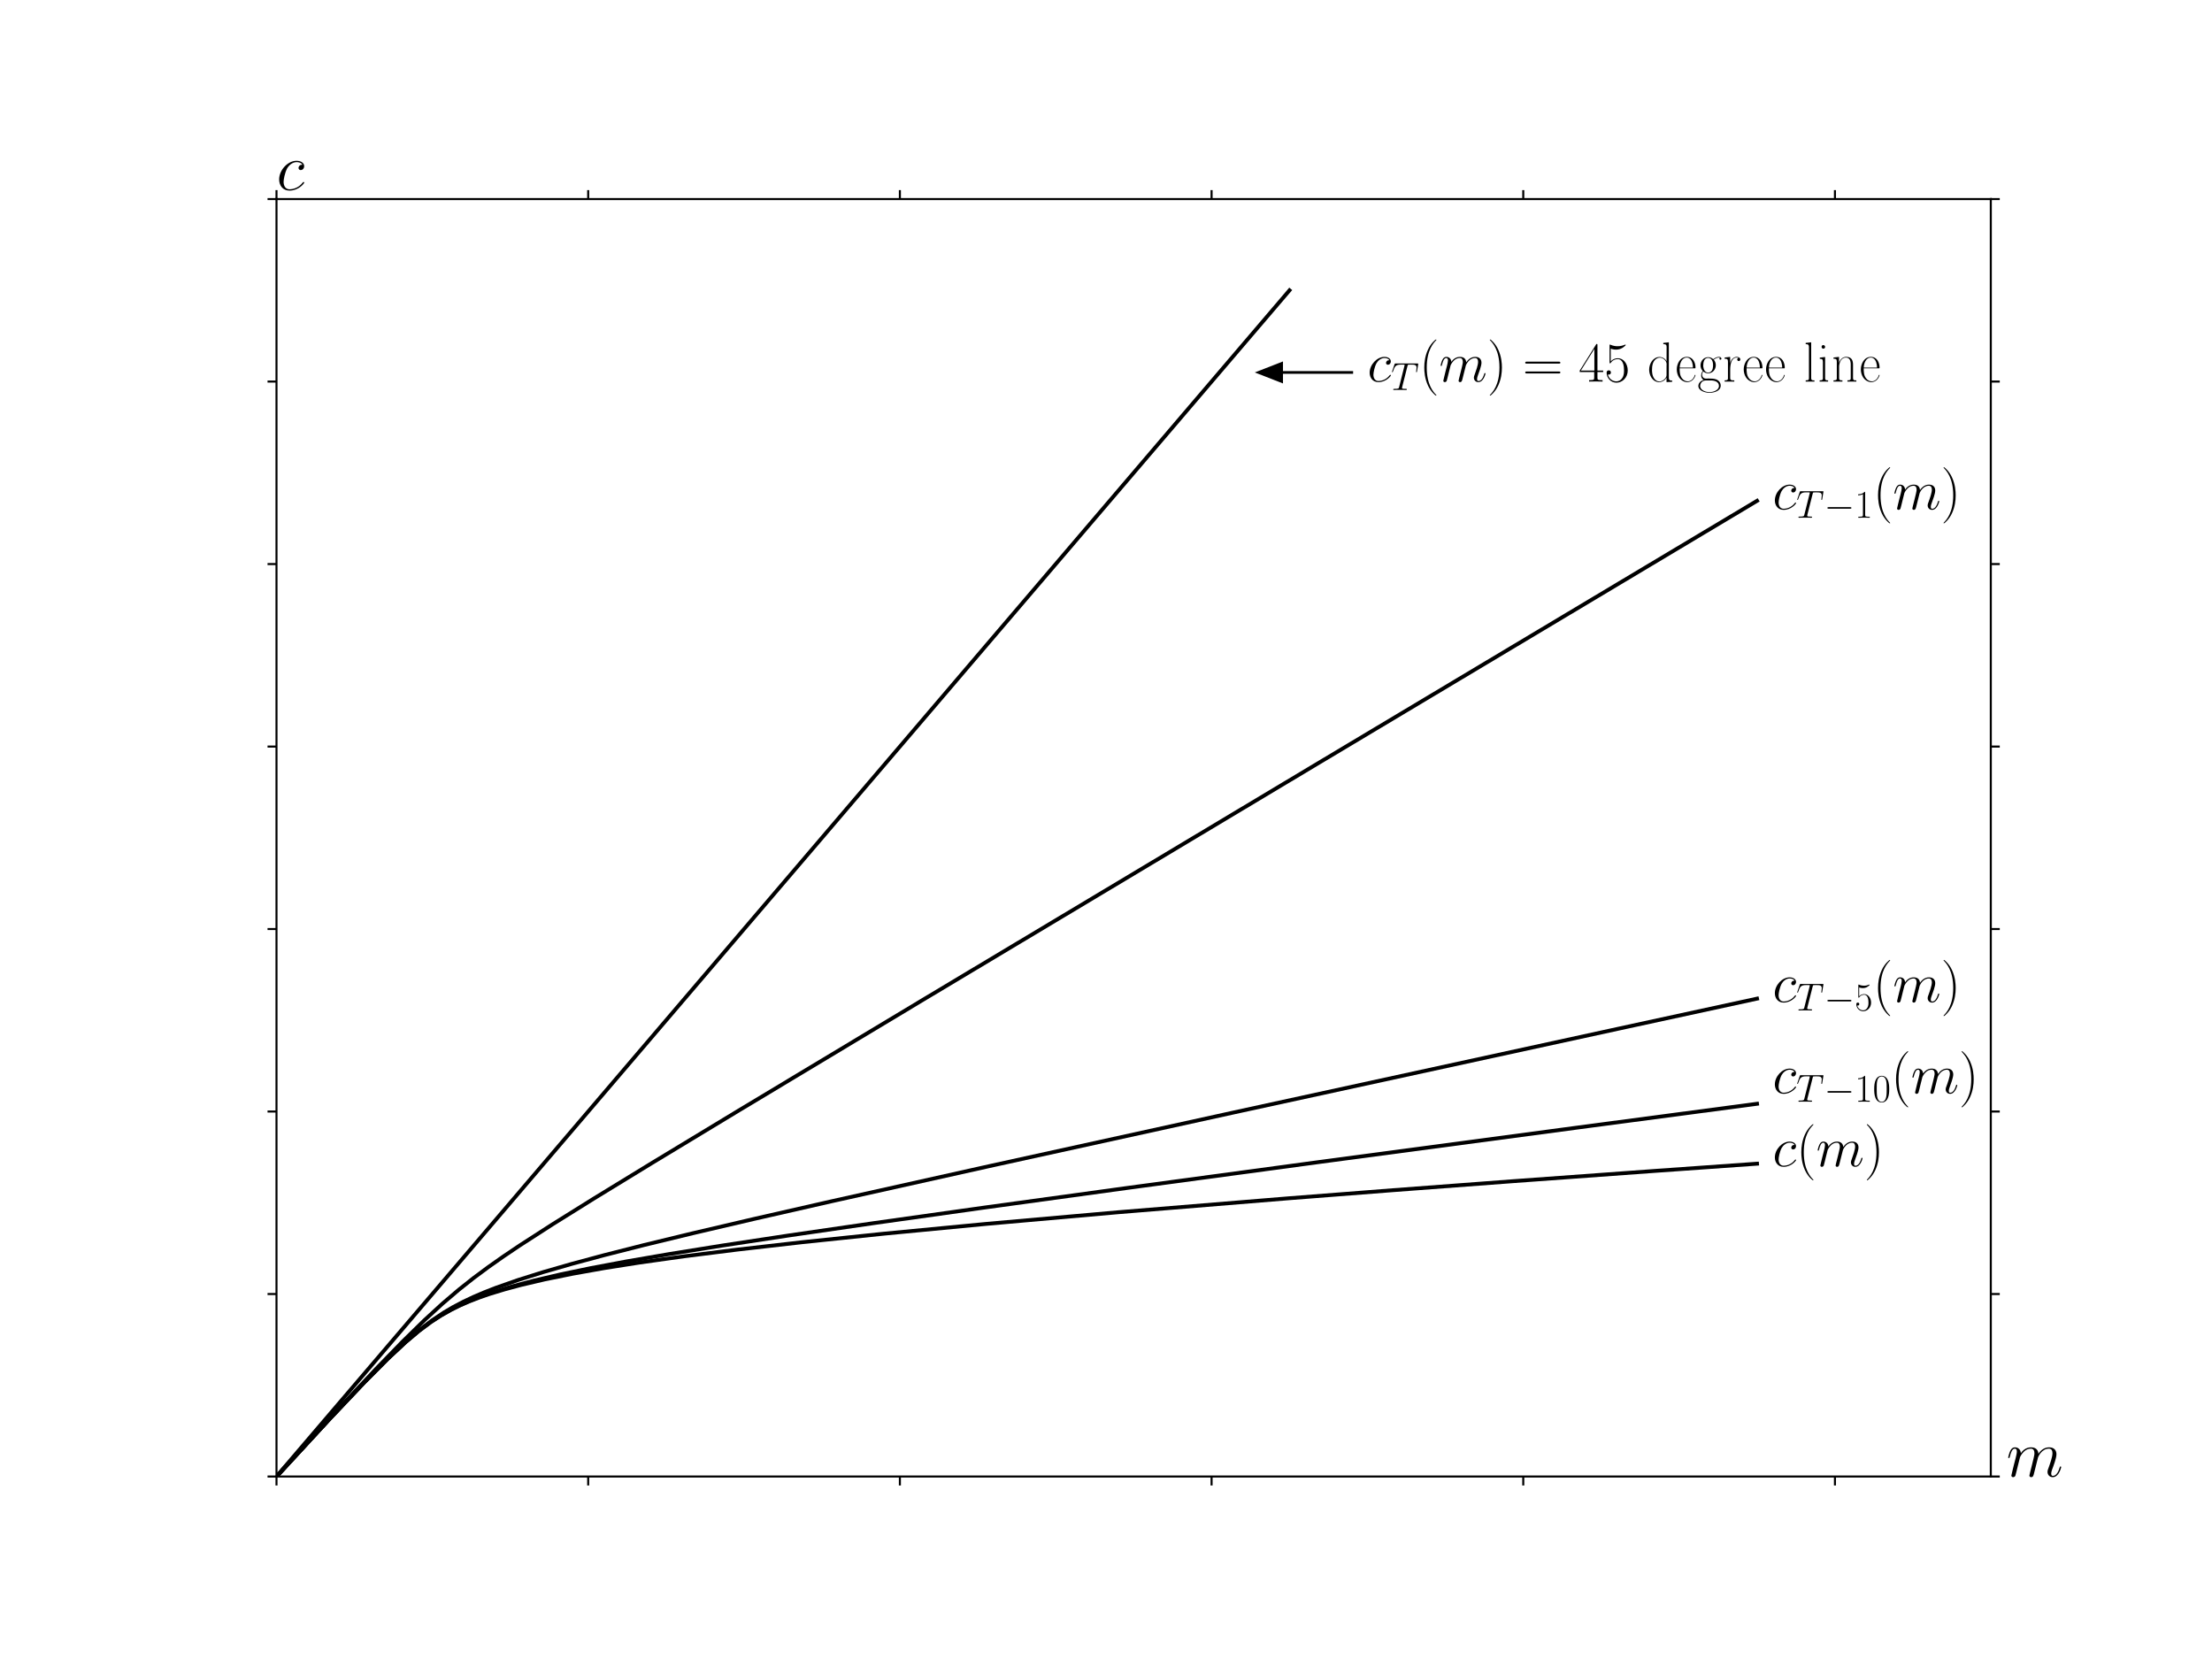
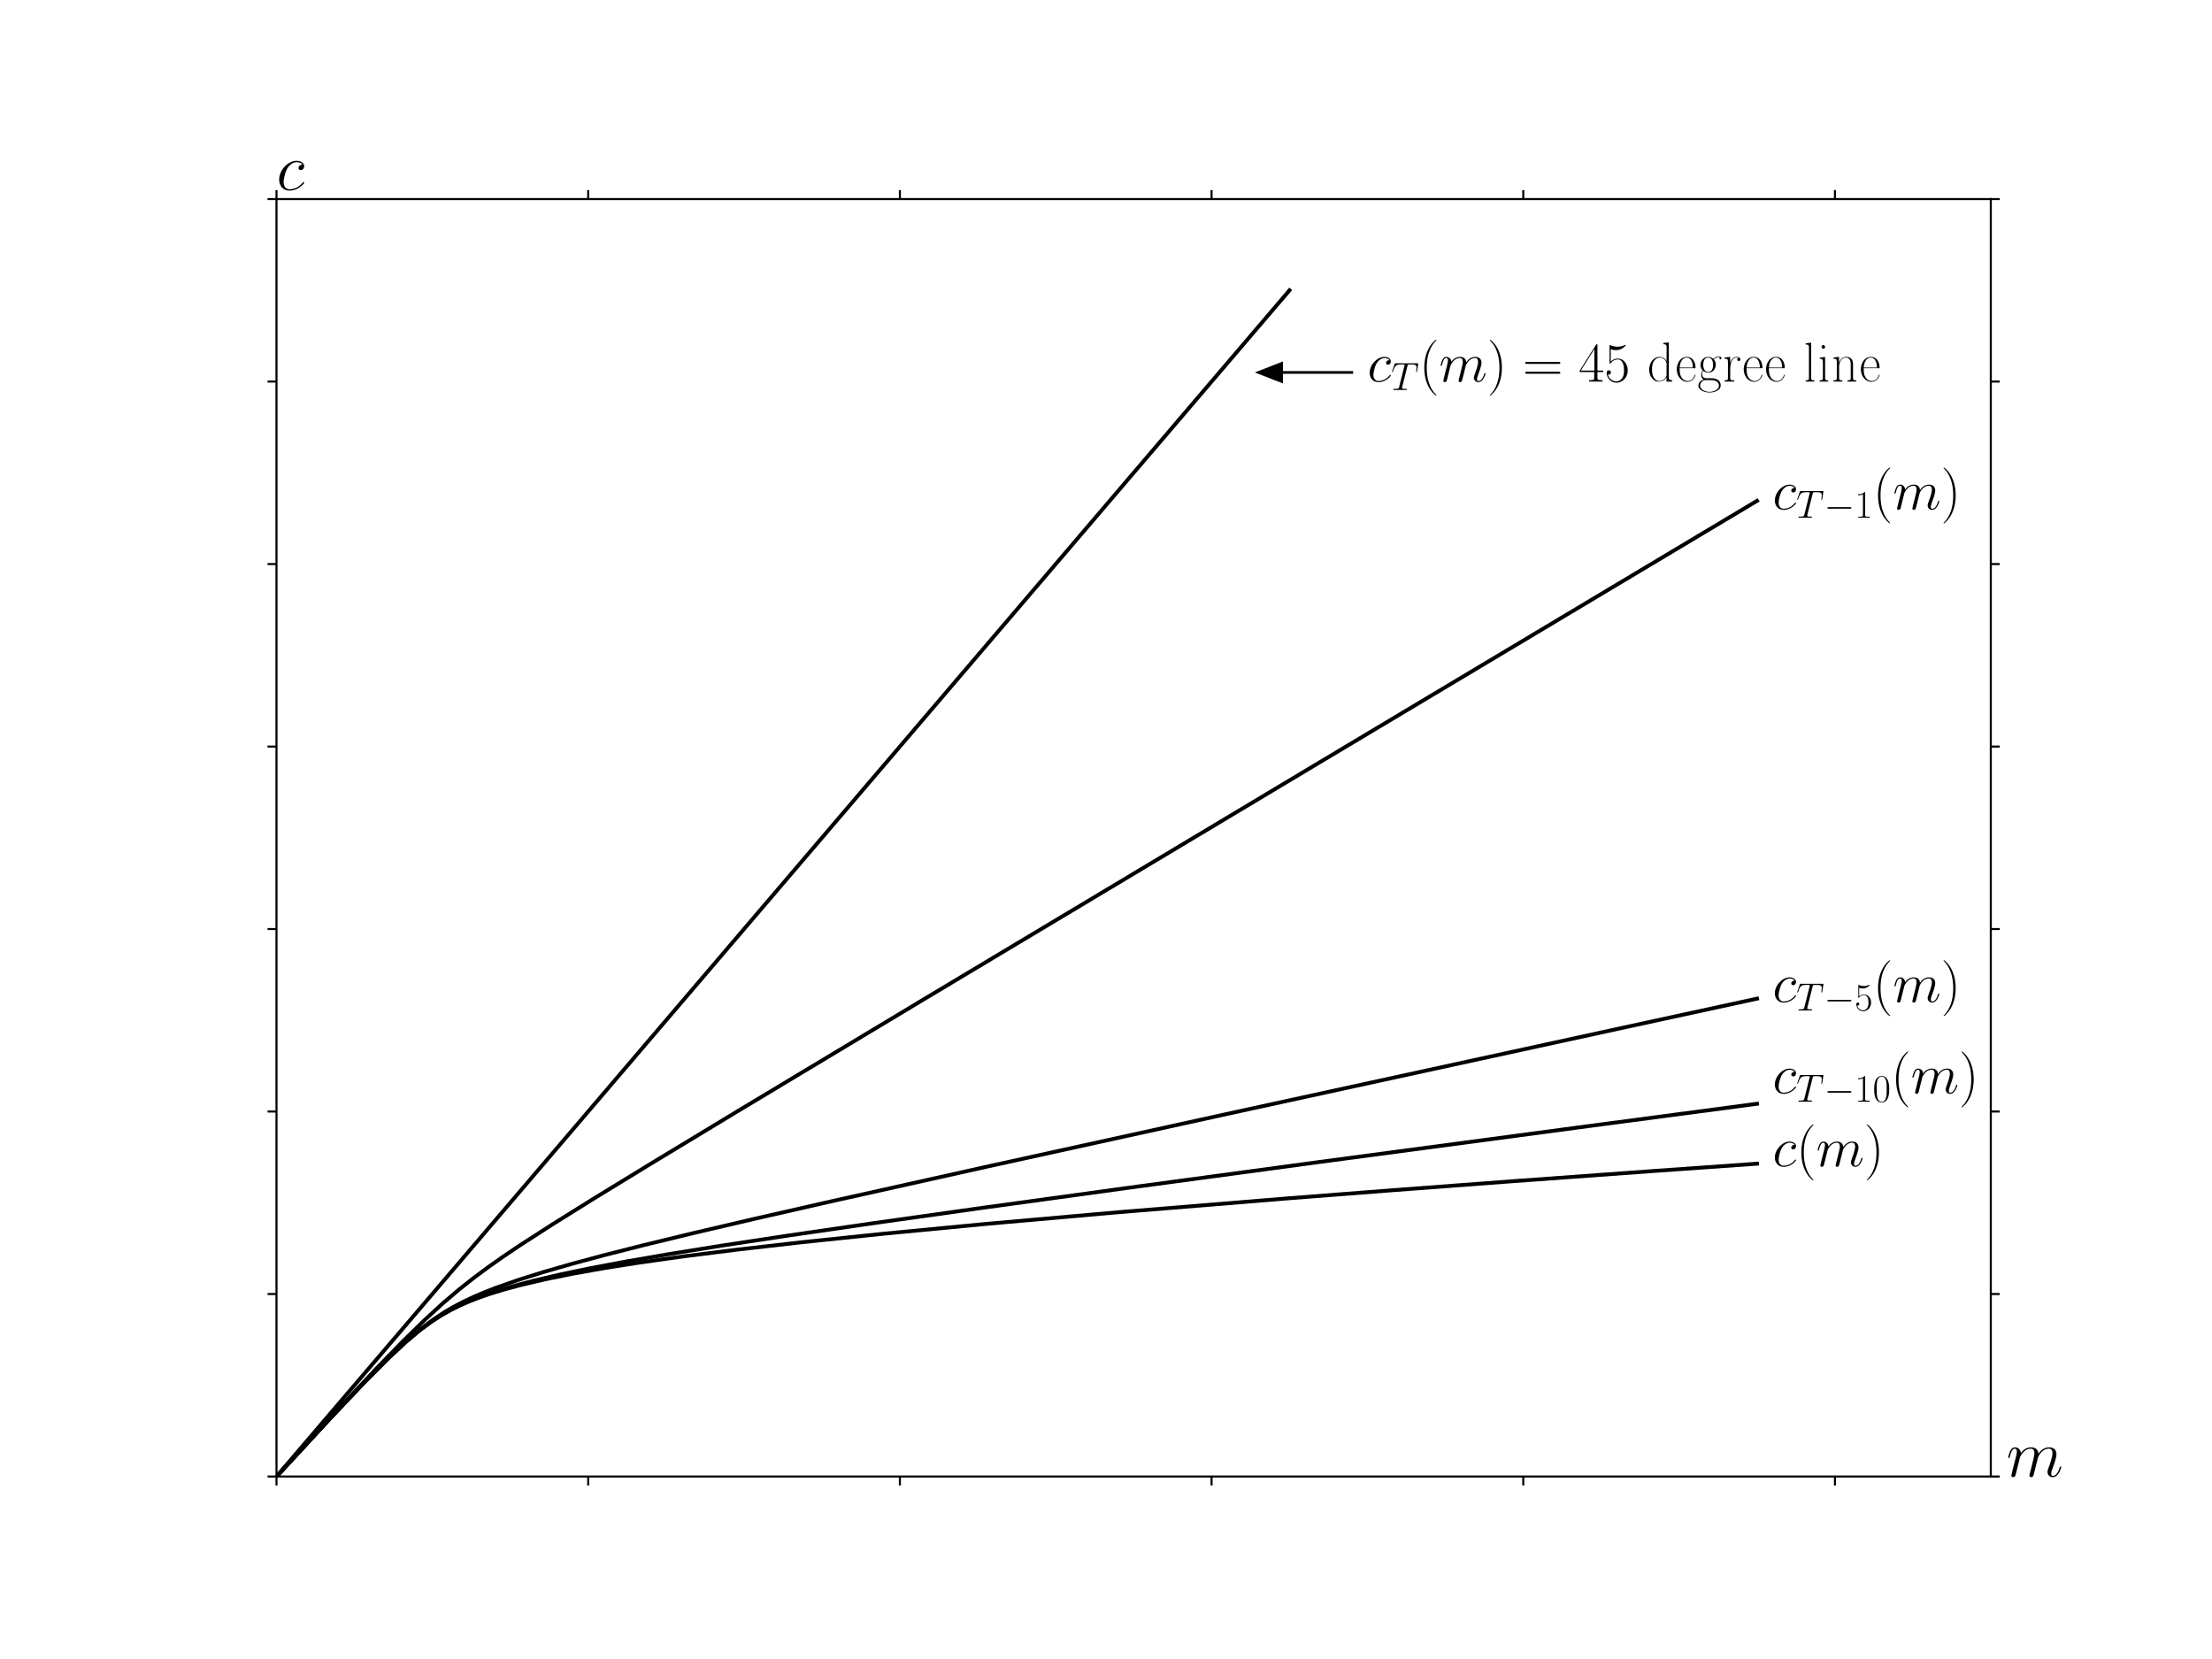
<svg xmlns="http://www.w3.org/2000/svg" xmlns:xlink="http://www.w3.org/1999/xlink" height="648pt" version="1.1" viewBox="0 0 864 648" width="864pt">
  <defs>
    <style type="text/css">*{stroke-linecap:butt;stroke-linejoin:round;}</style>
  </defs>
  <g id="figure_1">
    <g id="patch_1">
      <path d="M 0 648  L 864 648  L 864 0  L 0 0  z " style="fill:#ffffff;" />
    </g>
    <g id="axes_1">
      <g id="patch_2">
        <path d="M 108 576.72  L 777.6 576.72  L 777.6 77.76  L 108 77.76  z " style="fill:#ffffff;" />
      </g>
      <g id="patch_3">
        <path clip-path="url(#p5f83345e9a)" d="M 491.498 145.476  L 500.629 141.912  L 500.629 145.44  L 528.022 145.44  L 528.022 145.512  L 500.629 145.512  L 500.629 149.04  z " style="stroke:#000000;stroke-linejoin:miter;" />
      </g>
      <g id="matplotlib.axis_1">
        <g id="xtick_1">
          <g id="line2d_1">
            <defs>
              <path d="M 0 0  L 0 3.5  " id="m4abed1d830" style="stroke:#000000;stroke-width:0.8;" />
            </defs>
            <g>
              <use style="stroke:#000000;stroke-width:0.8;" x="108" xlink:href="#m4abed1d830" y="576.72" />
            </g>
          </g>
          <g id="line2d_2">
            <defs>
              <path d="M 0 0  L 0 -3.5  " id="mda35cc5777" style="stroke:#000000;stroke-width:0.8;" />
            </defs>
            <g>
              <use style="stroke:#000000;stroke-width:0.8;" x="108" xlink:href="#mda35cc5777" y="77.76" />
            </g>
          </g>
        </g>
        <g id="xtick_2">
          <g id="line2d_3">
            <g>
              <use style="stroke:#000000;stroke-width:0.8;" x="229.745" xlink:href="#m4abed1d830" y="576.72" />
            </g>
          </g>
          <g id="line2d_4">
            <g>
              <use style="stroke:#000000;stroke-width:0.8;" x="229.745" xlink:href="#mda35cc5777" y="77.76" />
            </g>
          </g>
        </g>
        <g id="xtick_3">
          <g id="line2d_5">
            <g>
              <use style="stroke:#000000;stroke-width:0.8;" x="351.491" xlink:href="#m4abed1d830" y="576.72" />
            </g>
          </g>
          <g id="line2d_6">
            <g>
              <use style="stroke:#000000;stroke-width:0.8;" x="351.491" xlink:href="#mda35cc5777" y="77.76" />
            </g>
          </g>
        </g>
        <g id="xtick_4">
          <g id="line2d_7">
            <g>
              <use style="stroke:#000000;stroke-width:0.8;" x="473.236" xlink:href="#m4abed1d830" y="576.72" />
            </g>
          </g>
          <g id="line2d_8">
            <g>
              <use style="stroke:#000000;stroke-width:0.8;" x="473.236" xlink:href="#mda35cc5777" y="77.76" />
            </g>
          </g>
        </g>
        <g id="xtick_5">
          <g id="line2d_9">
            <g>
              <use style="stroke:#000000;stroke-width:0.8;" x="594.982" xlink:href="#m4abed1d830" y="576.72" />
            </g>
          </g>
          <g id="line2d_10">
            <g>
              <use style="stroke:#000000;stroke-width:0.8;" x="594.982" xlink:href="#mda35cc5777" y="77.76" />
            </g>
          </g>
        </g>
        <g id="xtick_6">
          <g id="line2d_11">
            <g>
              <use style="stroke:#000000;stroke-width:0.8;" x="716.727" xlink:href="#m4abed1d830" y="576.72" />
            </g>
          </g>
          <g id="line2d_12">
            <g>
              <use style="stroke:#000000;stroke-width:0.8;" x="716.727" xlink:href="#mda35cc5777" y="77.76" />
            </g>
          </g>
        </g>
      </g>
      <g id="matplotlib.axis_2">
        <g id="ytick_1">
          <g id="line2d_13">
            <defs>
              <path d="M 0 0  L -3.5 0  " id="me91a084207" style="stroke:#000000;stroke-width:0.8;" />
            </defs>
            <g>
              <use style="stroke:#000000;stroke-width:0.8;" x="108" xlink:href="#me91a084207" y="576.72" />
            </g>
          </g>
          <g id="line2d_14">
            <defs>
              <path d="M 0 0  L 3.5 0  " id="m3e6d8e8324" style="stroke:#000000;stroke-width:0.8;" />
            </defs>
            <g>
              <use style="stroke:#000000;stroke-width:0.8;" x="777.6" xlink:href="#m3e6d8e8324" y="576.72" />
            </g>
          </g>
        </g>
        <g id="ytick_2">
          <g id="line2d_15">
            <g>
              <use style="stroke:#000000;stroke-width:0.8;" x="108" xlink:href="#me91a084207" y="505.44" />
            </g>
          </g>
          <g id="line2d_16">
            <g>
              <use style="stroke:#000000;stroke-width:0.8;" x="777.6" xlink:href="#m3e6d8e8324" y="505.44" />
            </g>
          </g>
        </g>
        <g id="ytick_3">
          <g id="line2d_17">
            <g>
              <use style="stroke:#000000;stroke-width:0.8;" x="108" xlink:href="#me91a084207" y="434.16" />
            </g>
          </g>
          <g id="line2d_18">
            <g>
              <use style="stroke:#000000;stroke-width:0.8;" x="777.6" xlink:href="#m3e6d8e8324" y="434.16" />
            </g>
          </g>
        </g>
        <g id="ytick_4">
          <g id="line2d_19">
            <g>
              <use style="stroke:#000000;stroke-width:0.8;" x="108" xlink:href="#me91a084207" y="362.88" />
            </g>
          </g>
          <g id="line2d_20">
            <g>
              <use style="stroke:#000000;stroke-width:0.8;" x="777.6" xlink:href="#m3e6d8e8324" y="362.88" />
            </g>
          </g>
        </g>
        <g id="ytick_5">
          <g id="line2d_21">
            <g>
              <use style="stroke:#000000;stroke-width:0.8;" x="108" xlink:href="#me91a084207" y="291.6" />
            </g>
          </g>
          <g id="line2d_22">
            <g>
              <use style="stroke:#000000;stroke-width:0.8;" x="777.6" xlink:href="#m3e6d8e8324" y="291.6" />
            </g>
          </g>
        </g>
        <g id="ytick_6">
          <g id="line2d_23">
            <g>
              <use style="stroke:#000000;stroke-width:0.8;" x="108" xlink:href="#me91a084207" y="220.32" />
            </g>
          </g>
          <g id="line2d_24">
            <g>
              <use style="stroke:#000000;stroke-width:0.8;" x="777.6" xlink:href="#m3e6d8e8324" y="220.32" />
            </g>
          </g>
        </g>
        <g id="ytick_7">
          <g id="line2d_25">
            <g>
              <use style="stroke:#000000;stroke-width:0.8;" x="108" xlink:href="#me91a084207" y="149.04" />
            </g>
          </g>
          <g id="line2d_26">
            <g>
              <use style="stroke:#000000;stroke-width:0.8;" x="777.6" xlink:href="#m3e6d8e8324" y="149.04" />
            </g>
          </g>
        </g>
        <g id="ytick_8">
          <g id="line2d_27">
            <g>
              <use style="stroke:#000000;stroke-width:0.8;" x="108" xlink:href="#me91a084207" y="77.76" />
            </g>
          </g>
          <g id="line2d_28">
            <g>
              <use style="stroke:#000000;stroke-width:0.8;" x="777.6" xlink:href="#m3e6d8e8324" y="77.76" />
            </g>
          </g>
        </g>
      </g>
      <g id="line2d_29">
        <path clip-path="url(#p5f83345e9a)" d="M 108 576.72  L 128.839 554.13  L 142.153 540.077  L 151.415 530.765  L 158.362 524.292  L 163.571 519.9  L 168.202 516.456  L 172.255 513.828  L 176.307 511.552  L 179.78 509.848  L 183.253 508.338  L 187.305 506.771  L 191.357 505.373  L 197.146 503.617  L 203.514 501.901  L 212.775 499.732  L 223.774 497.499  L 235.93 495.334  L 249.823 493.145  L 267.189 490.71  L 288.029 488.087  L 313.499 485.181  L 345.337 481.865  L 385.279 478.043  L 436.798 473.492  L 503.368 468.044  L 543.889 464.9  L 590.777 461.384  L 646.349 457.356  L 686.291 454.534  L 686.291 454.534  " style="fill:none;stroke:#000000;stroke-linecap:square;stroke-width:1.5;" />
      </g>
      <g id="line2d_30">
        <path clip-path="url(#p5f83345e9a)" d="M 108 576.72  L 132.313 550.225  L 146.784 534.792  L 157.204 524.059  L 165.887 515.561  L 172.833 509.19  L 179.201 503.763  L 184.99 499.177  L 190.778 494.88  L 196.567 490.807  L 202.935 486.516  L 215.67 478.308  L 231.878 468.196  L 254.454 454.387  L 288.607 433.725  L 360.966 390.244  L 513.209 299.099  L 686.291 195.626  L 686.291 195.626  " style="fill:none;stroke:#000000;stroke-linecap:square;stroke-width:1.5;" />
      </g>
      <g id="line2d_31">
        <path clip-path="url(#p5f83345e9a)" d="M 108 576.72  L 128.839 554.127  L 142.732 539.467  L 151.415 530.712  L 158.362 524.176  L 164.15 519.241  L 168.781 515.725  L 173.412 512.645  L 176.886 510.597  L 180.938 508.465  L 184.99 506.555  L 189.042 504.823  L 193.673 503.009  L 202.356 499.965  L 212.197 496.873  L 223.195 493.704  L 235.93 490.28  L 251.56 486.313  L 270.662 481.687  L 294.396 476.14  L 324.497 469.283  L 386.436 455.48  L 481.95 434.512  L 631.877 401.87  L 686.291 390.062  L 686.291 390.062  " style="fill:none;stroke:#000000;stroke-linecap:square;stroke-width:1.5;" />
      </g>
      <g id="line2d_32">
        <path clip-path="url(#p5f83345e9a)" d="M 108 576.72  L 128.839 554.13  L 142.153 540.075  L 151.415 530.757  L 158.362 524.274  L 163.571 519.868  L 168.202 516.404  L 172.255 513.754  L 176.307 511.451  L 179.78 509.718  L 183.832 507.932  L 187.884 506.349  L 191.936 504.927  L 200.04 502.448  L 208.723 500.156  L 219.143 497.736  L 230.72 495.333  L 244.613 492.722  L 261.4 489.83  L 282.24 486.488  L 308.289 482.54  L 341.285 477.748  L 384.121 471.723  L 440.271 464.009  L 514.945 453.924  L 615.669 440.488  L 686.291 431.132  L 686.291 431.132  " style="fill:none;stroke:#000000;stroke-linecap:square;stroke-width:1.5;" />
      </g>
      <g id="line2d_33">
        <path clip-path="url(#p5f83345e9a)" d="M 108 576.72  L 503.673 113.4  L 503.673 113.4  " style="fill:none;stroke:#000000;stroke-linecap:square;stroke-width:1.5;" />
      </g>
      <g id="patch_4">
        <path d="M 108 576.72  L 108 77.76  " style="fill:none;stroke:#000000;stroke-linecap:square;stroke-linejoin:miter;stroke-width:0.8;" />
      </g>
      <g id="patch_5">
        <path d="M 777.6 576.72  L 777.6 77.76  " style="fill:none;stroke:#000000;stroke-linecap:square;stroke-linejoin:miter;stroke-width:0.8;" />
      </g>
      <g id="patch_6">
        <path d="M 108 576.72  L 777.6 576.72  " style="fill:none;stroke:#000000;stroke-linecap:square;stroke-linejoin:miter;stroke-width:0.8;" />
      </g>
      <g id="patch_7">
        <path d="M 108 77.76  L 777.6 77.76  " style="fill:none;stroke:#000000;stroke-linecap:square;stroke-linejoin:miter;stroke-width:0.8;" />
      </g>
      <g id="text_1">
        <g transform="translate(534.1091 149.04)scale(0.22 -0.22)">
          <defs>
-             <path d="M 2502 2432  C 2381 2432 2323 2432 2234 2355  C 2195 2323 2125 2227 2125 2124  C 2125 1996 2221 1919 2342 1919  C 2496 1919 2669 2047 2669 2303  C 2669 2591 2374 2816 1933 2816  C 1094 2816 256 1932 256 1011  C 256 446 602 -64 1254 -64  C 2125 -64 2675 622 2675 706  C 2675 745 2637 777 2611 777  C 2592 777 2586 771 2528 712  C 2118 161 1510 64 1267 64  C 826 64 685 453 685 777  C 685 1004 794 1634 1024 2073  C 1190 2374 1536 2687 1939 2687  C 2022 2687 2374 2676 2502 2432  z " id="CMMI12-63" transform="scale(0.015625)" />
-             <path d="M 2669 3886  C 2707 4038 2720 4096 2816 4121  C 2867 4134 3078 4134 3213 4134  C 3853 4134 4154 4109 4154 3612  C 4154 3516 4128 3274 4090 3038  L 4083 2962  C 4083 2937 4109 2898 4147 2898  C 4211 2898 4211 2930 4230 3032  L 4416 4159  C 4429 4217 4429 4230 4429 4249  C 4429 4319 4390 4319 4262 4319  L 762 4319  C 614 4319 608 4313 570 4198  L 179 3051  C 173 3038 154 2968 154 2962  C 154 2930 179 2898 218 2898  C 269 2898 282 2924 307 3007  C 576 3777 710 4134 1562 4134  L 1990 4134  C 2144 4134 2208 4134 2208 4064  C 2208 4045 2208 4032 2176 3917  L 1318 497  C 1254 249 1242 185 563 185  C 403 185 358 185 358 64  C 358 0 429 0 461 0  C 621 0 787 12 947 12  L 1946 12  C 2106 12 2278 0 2438 0  C 2509 0 2573 0 2573 121  C 2573 185 2528 185 2362 185  C 1786 185 1786 242 1786 338  C 1786 344 1786 389 1811 491  L 2669 3886  z " id="CMMI12-54" transform="scale(0.015625)" />
-             <path d="M 1958 -1562  C 1958 -1556 1958 -1543 1939 -1524  C 1645 -1223 858 -403 858 1596  C 858 3595 1632 4408 1946 4729  C 1946 4735 1958 4748 1958 4767  C 1958 4787 1939 4800 1914 4800  C 1843 4800 1299 4325 986 3620  C 666 2909 576 2218 576 1603  C 576 1141 621 360 1005 -467  C 1312 -1133 1837 -1600 1914 -1600  C 1946 -1600 1958 -1588 1958 -1562  z " id="CMR17-28" transform="scale(0.015625)" />
-             <path d="M 1318 1870  C 1331 1909 1491 2228 1728 2432  C 1894 2585 2112 2687 2362 2687  C 2618 2687 2707 2496 2707 2241  C 2707 2202 2707 2075 2630 1775  L 2470 1117  C 2419 925 2298 453 2285 383  C 2259 287 2221 121 2221 95  C 2221 6 2291 -64 2387 -64  C 2579 -64 2611 83 2669 313  L 3053 1838  C 3066 1890 3398 2687 4102 2687  C 4358 2687 4448 2496 4448 2241  C 4448 1883 4198 1187 4058 804  C 4000 651 3968 568 3968 453  C 3968 166 4166 -64 4474 -64  C 5069 -64 5293 874 5293 913  C 5293 945 5267 970 5229 970  C 5171 970 5165 951 5133 842  C 4986 332 4749 64 4493 64  C 4429 64 4326 70 4326 274  C 4326 440 4403 645 4429 715  C 4544 1021 4832 1775 4832 2145  C 4832 2528 4608 2816 4122 2816  C 3693 2816 3347 2573 3091 2196  C 3072 2541 2861 2816 2381 2816  C 1811 2816 1510 2413 1395 2253  C 1376 2617 1114 2816 832 2816  C 646 2816 499 2726 378 2483  C 262 2253 173 1864 173 1838  C 173 1813 198 1781 243 1781  C 294 1781 301 1787 339 1934  C 435 2311 557 2687 813 2687  C 960 2687 1011 2585 1011 2394  C 1011 2253 947 2004 902 1807  L 723 1117  C 698 996 627 708 595 593  C 550 427 480 127 480 95  C 480 6 550 -64 646 -64  C 723 -64 813 -26 864 70  C 877 102 934 325 966 453  L 1107 1028  L 1318 1870  z " id="CMMI12-6d" transform="scale(0.015625)" />
-             <path d="M 1683 1596  C 1683 2057 1638 2839 1254 3665  C 947 4332 422 4800 346 4800  C 326 4800 301 4793 301 4761  C 301 4748 307 4742 314 4729  C 621 4408 1402 3595 1402 1603  C 1402 -396 627 -1210 314 -1530  C 307 -1543 301 -1549 301 -1562  C 301 -1594 326 -1600 346 -1600  C 416 -1600 960 -1127 1274 -422  C 1594 289 1683 981 1683 1596  z " id="CMR17-29" transform="scale(0.015625)" />
-             <path d="M 4115 2048  C 4211 2048 4307 2048 4307 2156  C 4307 2272 4198 2272 4090 2272  L 512 2272  C 403 2272 294 2272 294 2156  C 294 2048 390 2048 486 2048  L 4115 2048  z M 4090 927  C 4198 927 4307 927 4307 1043  C 4307 1152 4211 1152 4115 1152  L 486 1152  C 390 1152 294 1152 294 1043  C 294 927 403 927 512 927  L 4090 927  z " id="CMR17-3d" transform="scale(0.015625)" />
-             <path d="M 2150 4147  C 2150 4281 2144 4288 2029 4288  L 128 1254  L 128 1088  L 1779 1088  L 1779 460  C 1779 230 1766 166 1318 166  L 1197 166  L 1197 0  C 1402 12 1747 12 1965 12  C 2182 12 2528 12 2733 0  L 2733 166  L 2611 166  C 2163 166 2150 230 2150 460  L 2150 1088  L 2803 1088  L 2803 1254  L 2150 1254  L 2150 4147  z M 1798 3723  L 1798 1254  L 256 1254  L 1798 3723  z " id="CMR17-34" transform="scale(0.015625)" />
-             <path d="M 730 3750  C 794 3724 1056 3641 1325 3641  C 1920 3641 2246 3961 2432 4140  C 2432 4191 2432 4224 2394 4224  C 2387 4224 2374 4224 2323 4198  C 2099 4102 1837 4032 1517 4032  C 1325 4032 1037 4055 723 4191  C 653 4224 640 4224 634 4224  C 602 4224 595 4217 595 4090  L 595 2231  C 595 2113 595 2080 659 2080  C 691 2080 704 2093 736 2139  C 941 2435 1222 2560 1542 2560  C 1766 2560 2246 2415 2246 1293  C 2246 1087 2246 716 2054 422  C 1894 159 1645 25 1370 25  C 947 25 518 319 403 812  C 429 806 480 793 506 793  C 589 793 749 838 749 1036  C 749 1209 627 1280 506 1280  C 358 1280 262 1190 262 1011  C 262 454 704 -128 1382 -128  C 2042 -128 2669 441 2669 1267  C 2669 2054 2170 2662 1549 2662  C 1222 2662 947 2540 730 2304  L 730 3750  z " id="CMR17-35" transform="scale(0.015625)" />
-             <path d="M 1882 4408  L 1882 4265  L 1952 4265  C 2150 4265 2259 4207 2259 3960  L 2253 2305  C 2131 2603 1766 2805 1459 2805  C 710 2805 269 2039 269 1357  C 269 714 653 -19 1338 -64  L 1395 -64  C 1741 -64 2118 150 2246 468  L 2253 -64  L 2893 -26  L 2893 117  L 2816 117  C 2605 117 2515 195 2515 422  L 2515 4480  L 1882 4408  z M 595 1214  L 595 1312  C 595 1760 659 2292 1056 2577  C 1190 2675 1344 2727 1498 2727  C 1862 2727 2259 2376 2259 2000  C 2259 1928 2253 1850 2253 1779  L 2253 734  C 2253 383 1811 13 1440 13  C 947 13 678 520 621 948  C 608 1039 608 1123 595 1214  z " id="SFRM3583-64" transform="scale(0.015625)" />
-             <path d="M 563 1515  L 2246 1515  C 2259 1515 2285 1508 2310 1508  C 2355 1508 2374 1534 2374 1573  C 2374 2149 2099 2816 1382 2816  C 614 2816 237 2019 237 1385  C 237 751 589 33 1350 -64  C 1376 -58 1402 -64 1427 -64  C 1869 -64 2208 245 2355 665  C 2362 685 2368 710 2368 730  C 2368 749 2362 768 2336 768  C 2272 768 2266 665 2246 607  C 2118 297 1843 26 1485 26  C 1216 26 960 181 813 400  C 576 723 563 1137 563 1517  L 563 1515  z M 570 1595  C 582 2099 832 2738 1370 2738  C 1818 2738 2010 2260 2061 1886  C 2067 1789 2067 1692 2080 1595  L 570 1595  z " id="SFRM3583-65" transform="scale(0.015625)" />
-             <path d="M 659 1211  L 659 1205  C 531 1077 474 867 474 689  C 474 460 570 313 749 172  C 448 121 154 -172 154 -497  C 154 -1038 896 -1280 1421 -1280  C 1933 -1280 2701 -1089 2701 -459  C 2701 -108 2464 160 2138 262  C 1907 339 1658 345 1414 345  L 1222 345  C 1165 345 1107 339 1050 339  C 742 339 582 530 582 791  C 582 905 646 1135 710 1135  L 717 1135  C 755 1135 870 1039 947 1007  C 1050 963 1158 944 1274 944  C 1805 944 2144 1402 2144 1867  C 2144 2077 2067 2332 1914 2484  L 1914 2491  C 2086 2625 2266 2739 2490 2739  C 2534 2739 2579 2733 2624 2720  C 2586 2695 2554 2656 2554 2605  C 2554 2542 2611 2497 2669 2497  C 2746 2497 2784 2548 2784 2605  C 2784 2758 2630 2816 2502 2816  C 2291 2816 2086 2726 1920 2593  C 1907 2580 1882 2561 1862 2561  C 1824 2561 1696 2669 1613 2714  C 1504 2758 1389 2784 1274 2784  C 742 2784 397 2319 397 1861  C 397 1644 480 1357 659 1211  z M 358 -548  L 358 -497  C 358 -261 506 -25 717 70  C 826 121 941 128 1062 128  L 1594 128  C 1958 128 2502 0 2502 -497  C 2502 -994 1850 -1204 1434 -1204  C 1005 -1204 422 -1007 358 -548  z M 710 1733  L 710 1816  C 710 2166 787 2701 1267 2701  C 1683 2701 1830 2281 1830 1886  C 1830 1612 1805 1256 1523 1096  C 1446 1049 1357 1024 1274 1024  C 896 1024 749 1392 710 1735  L 710 1733  z " id="SFRM3583-67" transform="scale(0.015625)" />
-             <path d="M 288 2744  L 288 2602  L 352 2602  C 557 2602 666 2557 666 2273  L 666 360  C 666 153 512 140 288 140  L 288 0  L 1389 0  L 1389 140  L 1261 140  C 1075 140 922 160 922 405  L 922 1349  C 922 1898 1037 2738 1658 2738  C 1728 2738 1798 2719 1862 2693  C 1786 2660 1722 2609 1722 2518  C 1722 2428 1792 2337 1901 2337  C 1997 2337 2074 2421 2074 2518  C 2074 2732 1837 2816 1664 2816  C 1274 2816 979 2434 922 2079  L 915 2816  L 288 2744  z " id="SFRM3583-72" transform="scale(0.015625)" />
-             <path d="M 307 4408  L 307 4266  L 384 4266  C 608 4266 678 4163 678 3950  L 678 373  C 678 179 595 140 307 140  L 307 0  L 1306 0  L 1306 140  L 1203 140  C 1062 140 934 160 934 366  L 934 4480  L 307 4408  z " id="SFRM3583-6c" transform="scale(0.015625)" />
-             <path d="M 326 2732  L 326 2590  L 358 2590  C 563 2590 678 2558 678 2250  L 678 359  C 678 153 531 140 307 140  L 307 0  L 1274 0  L 1274 140  L 1190 140  C 1056 140 934 153 934 372  L 934 2803  L 326 2732  z M 698 4160  C 595 4160 531 4044 531 3960  C 531 3864 608 3748 730 3748  C 858 3748 934 3857 934 3954  C 934 4044 858 4160 736 4160  C 723 4166 710 4160 698 4160  z " id="SFRM3583-69" transform="scale(0.015625)" />
-             <path d="M 301 2744  L 301 2602  L 365 2602  C 570 2602 678 2557 678 2273  L 678 360  C 678 153 525 140 301 140  L 301 0  L 1318 0  L 1318 140  L 1229 140  C 1082 140 941 160 941 360  L 941 1775  C 979 2215 1203 2738 1709 2738  C 2112 2738 2266 2415 2266 1950  L 2266 360  C 2266 153 2112 140 1888 140  L 1888 0  L 2906 0  L 2906 140  L 2803 140  C 2656 140 2528 160 2528 386  L 2528 1885  C 2528 2299 2451 2816 1760 2816  C 1414 2816 1178 2628 1024 2350  C 986 2279 947 2202 934 2124  L 928 2816  L 301 2744  z " id="SFRM3583-6e" transform="scale(0.015625)" />
+             <path d="M 2502 2431  C 2381 2431 2323 2431 2234 2355  C 2195 2323 2125 2227 2125 2125  C 2125 1997 2221 1920 2342 1920  C 2496 1920 2669 2044 2669 2292  C 2669 2588 2374 2816 1933 2816  C 1094 2816 256 1903 256 996  C 256 441 602 -64 1254 -64  C 2125 -64 2675 622 2675 706  C 2675 744 2637 776 2611 776  C 2592 776 2586 770 2528 713  C 2118 162 1510 64 1267 64  C 826 64 685 446 685 764  C 685 988 794 1605 1024 2039  C 1190 2338 1536 2682 1939 2682  C 2022 2682 2374 2682 2502 2431  z " id="CMMI12-63" transform="scale(0.015625)" />
+             <path d="M 2669 3910  C 2707 4064 2720 4121 2816 4147  C 2867 4160 3078 4160 3213 4160  C 3853 4160 4154 4134 4154 3634  C 4154 3537 4128 3295 4090 3057  L 4083 2980  C 4083 2954 4109 2916 4147 2916  C 4211 2916 4211 2948 4230 3050  L 4416 4184  C 4429 4243 4429 4256 4429 4275  C 4429 4345 4390 4345 4262 4345  L 762 4345  C 614 4345 608 4339 570 4224  L 179 3070  C 173 3056 154 2986 154 2980  C 154 2948 179 2916 218 2916  C 269 2916 282 2941 307 3024  C 576 3801 710 4160 1562 4160  L 1990 4160  C 2144 4160 2208 4160 2208 4089  C 2208 4069 2208 4057 2176 3941  L 1318 499  C 1254 249 1242 185 563 185  C 403 185 358 185 358 64  C 358 0 429 0 461 0  C 621 0 787 0 947 0  L 1946 0  C 2106 0 2278 0 2438 0  C 2509 0 2573 0 2573 121  C 2573 185 2528 185 2362 185  C 1786 185 1786 243 1786 339  C 1786 346 1786 391 1811 494  L 2669 3910  z " id="CMMI12-54" transform="scale(0.015625)" />
+             <path d="M 1958 -1561  C 1958 -1555 1958 -1542 1939 -1523  C 1645 -1224 858 -407 858 1581  C 858 3569 1632 4379 1946 4697  C 1946 4704 1958 4717 1958 4736  C 1958 4755 1939 4768 1914 4768  C 1843 4768 1299 4296 986 3594  C 666 2887 576 2199 576 1588  C 576 1128 621 351 1005 -471  C 1312 -1135 1837 -1600 1914 -1600  C 1946 -1600 1958 -1587 1958 -1561  z " id="CMR17-28" transform="scale(0.015625)" />
+             <path d="M 1318 1871  C 1331 1910 1491 2229 1728 2433  C 1894 2586 2112 2689 2362 2689  C 2618 2689 2707 2497 2707 2242  C 2707 2203 2707 2076 2630 1775  L 2470 1118  C 2419 926 2298 453 2285 383  C 2259 287 2221 121 2221 96  C 2221 6 2291 -64 2387 -64  C 2579 -64 2611 83 2669 313  L 3053 1839  C 3066 1890 3398 2689 4102 2689  C 4358 2689 4448 2497 4448 2242  C 4448 1884 4198 1188 4058 805  C 4000 651 3968 568 3968 453  C 3968 166 4166 -64 4474 -64  C 5069 -64 5293 875 5293 913  C 5293 945 5267 971 5229 971  C 5171 971 5165 952 5133 843  C 4986 332 4749 64 4493 64  C 4429 64 4326 64 4326 269  C 4326 436 4403 640 4429 710  C 4544 1018 4832 1773 4832 2145  C 4832 2528 4608 2816 4122 2816  C 3693 2816 3347 2574 3091 2197  C 3072 2542 2861 2816 2381 2816  C 1811 2816 1510 2415 1395 2255  C 1376 2618 1114 2816 832 2816  C 646 2816 499 2727 378 2484  C 262 2254 173 1865 173 1839  C 173 1814 198 1782 243 1782  C 294 1782 301 1788 339 1935  C 435 2312 557 2689 813 2689  C 960 2689 1011 2586 1011 2395  C 1011 2254 947 2005 902 1807  L 723 1118  C 698 996 627 709 595 594  C 550 428 480 128 480 96  C 480 6 550 -64 646 -64  C 723 -64 813 -26 864 70  C 877 102 934 326 966 453  L 1107 1028  L 1318 1871  z " id="CMMI12-6d" transform="scale(0.015625)" />
+             <path d="M 1683 1581  C 1683 2040 1638 2817 1254 3639  C 947 4303 422 4768 346 4768  C 326 4768 301 4761 301 4729  C 301 4717 307 4710 314 4697  C 621 4378 1402 3568 1402 1584  C 1402 -407 627 -1217 314 -1537  C 307 -1549 301 -1556 301 -1568  C 301 -1600 326 -1600 346 -1600  C 416 -1600 960 -1128 1274 -426  C 1594 281 1683 969 1683 1581  z " id="CMR17-29" transform="scale(0.015625)" />
+             <path d="M 4115 2017  C 4211 2017 4307 2017 4307 2125  C 4307 2240 4198 2240 4090 2240  L 512 2240  C 403 2240 294 2240 294 2125  C 294 2017 390 2017 486 2017  L 4115 2017  z M 4090 896  C 4198 896 4307 896 4307 1011  C 4307 1119 4211 1119 4115 1119  L 486 1119  C 390 1119 294 1119 294 1011  C 294 896 403 896 512 896  L 4090 896  z " id="CMR17-3d" transform="scale(0.015625)" />
+             <path d="M 2150 4122  C 2150 4256 2144 4256 2029 4256  L 128 1254  L 128 1088  L 1779 1088  L 1779 457  C 1779 224 1766 160 1318 160  L 1197 160  L 1197 0  C 1402 0 1747 0 1965 0  C 2182 0 2528 0 2733 0  L 2733 160  L 2611 160  C 2163 160 2150 224 2150 457  L 2150 1088  L 2803 1088  L 2803 1254  L 2150 1254  L 2150 4122  z M 1798 3703  L 1798 1254  L 256 1254  L 1798 3703  z " id="CMR17-34" transform="scale(0.015625)" />
+             <path d="M 730 3692  C 794 3666 1056 3584 1325 3584  C 1920 3584 2246 3911 2432 4100  C 2432 4157 2432 4192 2394 4192  C 2387 4192 2374 4192 2323 4163  C 2099 4058 1837 3973 1517 3973  C 1325 3973 1037 3999 723 4139  C 653 4171 640 4171 634 4171  C 602 4171 595 4164 595 4037  L 595 2203  C 595 2089 595 2057 659 2057  C 691 2057 704 2070 736 2114  C 941 2401 1222 2522 1542 2522  C 1766 2522 2246 2382 2246 1289  C 2246 1085 2246 715 2054 421  C 1894 159 1645 25 1370 25  C 947 25 518 320 403 814  C 429 807 480 795 506 795  C 589 795 749 840 749 1038  C 749 1210 627 1280 506 1280  C 358 1280 262 1190 262 1011  C 262 454 704 -128 1382 -128  C 2042 -128 2669 440 2669 1264  C 2669 2030 2170 2624 1549 2624  C 1222 2624 947 2503 730 2274  L 730 3692  z " id="CMR17-35" transform="scale(0.015625)" />
+             <path d="M 1882 4397  L 1882 4256  L 1952 4256  C 2150 4256 2259 4198 2259 3955  L 2253 2323  C 2131 2617 1766 2816 1459 2816  C 710 2816 269 2052 269 1373  C 269 731 653 0 1338 0  L 1395 0  C 1741 0 2118 204 2246 507  L 2253 0  L 2893 0  L 2893 160  L 2816 160  C 2605 160 2515 237 2515 461  L 2515 4467  L 1882 4397  z M 595 1245  L 595 1341  C 595 1783 659 2310 1056 2593  C 1190 2689 1344 2740 1498 2740  C 1862 2740 2259 2393 2259 2021  C 2259 1951 2253 1874 2253 1804  L 2253 770  C 2253 424 1811 58 1440 58  C 947 58 678 558 621 981  C 608 1072 608 1155 595 1245  z " id="SFRM3583-64" transform="scale(0.015625)" />
+             <path d="M 563 1524  L 2246 1524  C 2259 1524 2285 1517 2310 1517  C 2355 1517 2374 1543 2374 1581  C 2374 2154 2099 2816 1382 2816  C 614 2816 237 2031 237 1405  C 237 778 589 70 1350 -26  C 1376 -26 1402 -32 1427 -32  C 1869 -32 2208 273 2355 686  C 2362 705 2368 730 2368 749  C 2368 768 2362 787 2336 787  C 2272 787 2266 686 2246 628  C 2118 324 1843 57 1485 57  C 1216 57 960 210 813 425  C 576 742 563 1149 563 1524  z M 570 1600  C 582 2103 832 2740 1370 2740  C 1818 2740 2010 2264 2061 1890  C 2067 1793 2067 1697 2080 1600  L 570 1600  z " id="SFRM3583-65" transform="scale(0.015625)" />
+             <path d="M 659 1252  L 659 1246  C 531 1119 474 909 474 731  C 474 503 570 358 749 218  C 448 167 154 -130 154 -457  C 154 -1004 896 -1248 1421 -1248  C 1933 -1248 2701 -1055 2701 -419  C 2701 -66 2464 204 2138 307  C 1907 384 1658 384 1414 384  L 1222 384  C 1165 384 1107 384 1050 384  C 742 384 582 580 582 848  C 582 965 646 1200 710 1200  L 717 1200  C 755 1200 870 1106 947 1075  C 1050 1031 1158 1012 1274 1012  C 1805 1012 2144 1462 2144 1918  C 2144 2125 2067 2375 1914 2525  L 1914 2532  C 2086 2679 2266 2804 2490 2804  C 2534 2804 2579 2794 2624 2771  C 2586 2744 2554 2704 2554 2651  C 2554 2584 2611 2537 2669 2537  C 2746 2537 2784 2592 2784 2654  C 2784 2818 2630 2880 2502 2880  C 2291 2880 2086 2781 1920 2634  C 1907 2620 1882 2599 1862 2599  C 1824 2599 1696 2706 1613 2749  C 1504 2793 1389 2819 1274 2819  C 742 2819 397 2356 397 1899  C 397 1683 480 1398 659 1252  z M 358 -509  L 358 -458  C 358 -219 506 18 717 115  C 826 167 941 167 1062 167  L 1594 167  C 1958 167 2502 39 2502 -460  C 2502 -960 1850 -1172 1434 -1172  C 1005 -1172 422 -972 358 -509  z M 710 1787  L 710 1868  C 710 2212 787 2737 1267 2737  C 1683 2737 1830 2324 1830 1937  C 1830 1669 1805 1319 1523 1163  C 1446 1113 1357 1088 1274 1088  C 896 1088 749 1450 710 1787  z " id="SFRM3583-67" transform="scale(0.015625)" />
+             <path d="M 288 2746  L 288 2605  L 352 2605  C 557 2605 666 2560 666 2275  L 666 361  C 666 154 512 141 288 141  L 288 0  L 1389 0  L 1389 141  L 1261 141  C 1075 141 922 160 922 407  L 922 1350  C 922 1900 1037 2740 1658 2740  C 1728 2740 1798 2721 1862 2695  C 1786 2663 1722 2611 1722 2520  C 1722 2430 1792 2339 1901 2339  C 1997 2339 2074 2423 2074 2519  C 2074 2732 1837 2816 1664 2816  C 1274 2816 979 2435 922 2080  L 915 2816  L 288 2746  z " id="SFRM3583-72" transform="scale(0.015625)" />
+             <path d="M 307 4365  L 307 4224  L 384 4224  C 608 4224 678 4121 678 3911  L 678 372  C 678 180 595 141 307 141  L 307 0  L 1306 0  L 1306 141  L 1203 141  C 1062 141 934 160 934 365  L 934 4435  L 307 4365  z " id="SFRM3583-6c" transform="scale(0.015625)" />
+             <path d="M 326 2735  L 326 2593  L 358 2593  C 563 2593 678 2561 678 2251  L 678 360  C 678 154 531 141 307 141  L 307 0  L 1274 0  L 1274 141  L 1190 141  C 1056 141 934 154 934 373  L 934 2805  L 326 2735  z M 698 4160  C 595 4160 531 4045 531 3962  C 531 3866 608 3751 730 3751  C 858 3751 934 3857 934 3952  C 934 4046 858 4160 736 4160  C 723 4160 710 4160 698 4160  z " id="SFRM3583-69" transform="scale(0.015625)" />
+             <path d="M 301 2746  L 301 2605  L 365 2605  C 570 2605 678 2560 678 2275  L 678 361  C 678 154 525 141 301 141  L 301 0  L 1318 0  L 1318 141  L 1229 141  C 1082 141 941 160 941 361  L 941 1777  C 979 2217 1203 2740 1709 2740  C 2112 2740 2266 2417 2266 1951  L 2266 361  C 2266 154 2112 141 1888 141  L 1888 0  L 2906 0  L 2906 141  L 2803 141  C 2656 141 2528 160 2528 386  L 2528 1885  C 2528 2299 2451 2816 1760 2816  C 1414 2816 1178 2629 1024 2352  C 986 2281 947 2204 934 2126  L 928 2816  L 301 2746  z " id="SFRM3583-6e" transform="scale(0.015625)" />
          </defs>
          <use transform="scale(0.996264)" xlink:href="#CMMI12-63" />
          <use transform="translate(41.98323 -14.94392)scale(0.697382)" xlink:href="#CMMI12-54" />
          <use transform="translate(91.98769 0)scale(0.996264)" xlink:href="#CMR17-28" />
          <use transform="translate(127.2685 0)scale(0.996264)" xlink:href="#CMMI12-6d" />
          <use transform="translate(212.5957 0)scale(0.996264)" xlink:href="#CMR17-29" />
          <use transform="translate(275.5505 0)scale(0.996264)" xlink:href="#CMR17-3d" />
          <use transform="translate(374.9393 0)scale(0.996264)" xlink:href="#CMR17-34" />
          <use transform="translate(420.6297 0)scale(0.996264)" xlink:href="#CMR17-35" />
          <use transform="translate(496.0185 0)scale(0.996264)" xlink:href="#SFRM3583-64" />
          <use transform="translate(545.5569 0)scale(0.996264)" xlink:href="#SFRM3583-65" />
          <use transform="translate(585.1753 0)scale(0.996264)" xlink:href="#SFRM3583-67" />
          <use transform="translate(629.7538 0)scale(0.996264)" xlink:href="#SFRM3583-72" />
          <use transform="translate(664.4121 0)scale(0.996264)" xlink:href="#SFRM3583-65" />
          <use transform="translate(704.0305 0)scale(0.996264)" xlink:href="#SFRM3583-65" />
          <use transform="translate(773.3472 0)scale(0.996264)" xlink:href="#SFRM3583-6c" />
          <use transform="translate(798.0856 0)scale(0.996264)" xlink:href="#SFRM3583-69" />
          <use transform="translate(822.8239 0)scale(0.996264)" xlink:href="#SFRM3583-6e" />
          <use transform="translate(872.3623 0)scale(0.996264)" xlink:href="#SFRM3583-65" />
        </g>
      </g>
      <g id="text_2">
        <g transform="translate(692.3782 198.936)scale(0.22 -0.22)">
          <defs>
            <path d="M 4218 1472  C 4326 1472 4442 1472 4442 1600  C 4442 1728 4326 1728 4218 1728  L 755 1728  C 646 1728 531 1728 531 1600  C 531 1472 646 1472 755 1472  L 4218 1472  z " id="CMSY10-0" transform="scale(0.015625)" />
-             <path d="M 1702 4083  C 1702 4217 1696 4224 1606 4224  C 1357 3927 979 3833 621 3820  C 602 3820 570 3820 563 3808  C 557 3795 557 3782 557 3648  C 755 3648 1088 3686 1344 3839  L 1344 467  C 1344 243 1331 166 781 166  L 589 166  L 589 0  C 896 6 1216 12 1523 12  C 1830 12 2150 6 2458 0  L 2458 166  L 2266 166  C 1715 166 1702 236 1702 467  L 1702 4083  z " id="CMR17-31" transform="scale(0.015625)" />
+             <path d="M 1702 4058  C 1702 4192 1696 4192 1606 4192  C 1357 3916 979 3827 621 3827  C 602 3827 570 3827 563 3808  C 557 3795 557 3782 557 3648  C 755 3648 1088 3686 1344 3839  L 1344 461  C 1344 236 1331 160 781 160  L 589 160  L 589 0  C 896 0 1216 0 1523 0  C 1830 0 2150 0 2458 0  L 2458 160  L 2266 160  C 1715 160 1702 230 1702 458  L 1702 4058  z " id="CMR17-31" transform="scale(0.015625)" />
          </defs>
          <use transform="scale(0.996264)" xlink:href="#CMMI12-63" />
          <use transform="translate(41.98323 -14.94392)scale(0.697382)" xlink:href="#CMMI12-54" />
          <use transform="translate(91.48956 -14.94392)scale(0.697382)" xlink:href="#CMSY10-0" />
          <use transform="translate(145.7305 -14.94392)scale(0.697382)" xlink:href="#CMR17-31" />
          <use transform="translate(178.2119 0)scale(0.996264)" xlink:href="#CMR17-28" />
          <use transform="translate(213.4926 0)scale(0.996264)" xlink:href="#CMMI12-6d" />
          <use transform="translate(298.8199 0)scale(0.996264)" xlink:href="#CMR17-29" />
        </g>
      </g>
      <g id="text_3">
        <g transform="translate(692.3782 391.392)scale(0.22 -0.22)">
          <use transform="scale(0.996264)" xlink:href="#CMMI12-63" />
          <use transform="translate(41.98323 -14.94392)scale(0.697382)" xlink:href="#CMMI12-54" />
          <use transform="translate(91.48956 -14.94392)scale(0.697382)" xlink:href="#CMSY10-0" />
          <use transform="translate(145.7305 -14.94392)scale(0.697382)" xlink:href="#CMR17-35" />
          <use transform="translate(178.2119 0)scale(0.996264)" xlink:href="#CMR17-28" />
          <use transform="translate(213.4926 0)scale(0.996264)" xlink:href="#CMMI12-6d" />
          <use transform="translate(298.8199 0)scale(0.996264)" xlink:href="#CMR17-29" />
        </g>
      </g>
      <g id="text_4">
        <g transform="translate(692.3782 427.032)scale(0.22 -0.22)">
          <defs>
-             <path d="M 2688 2038  C 2688 2430 2682 3099 2413 3613  C 2176 4063 1798 4224 1466 4224  C 1158 4224 768 4082 525 3620  C 269 3137 243 2539 243 2038  C 243 1671 250 1112 448 623  C 723 -39 1216 -128 1466 -128  C 1760 -128 2208 -7 2470 604  C 2662 1048 2688 1568 2688 2038  z M 1466 -26  C 1056 -26 813 328 723 816  C 653 1196 653 1749 653 2109  C 653 2604 653 3015 736 3407  C 858 3954 1216 4121 1466 4121  C 1728 4121 2067 3947 2189 3420  C 2272 3054 2278 2623 2278 2109  C 2278 1691 2278 1176 2202 797  C 2067 96 1690 -26 1466 -26  z " id="CMR17-30" transform="scale(0.015625)" />
+             <path d="M 2688 2025  C 2688 2416 2682 3080 2413 3591  C 2176 4039 1798 4198 1466 4198  C 1158 4198 768 4058 525 3597  C 269 3118 243 2524 243 2025  C 243 1661 250 1106 448 619  C 723 -39 1216 -128 1466 -128  C 1760 -128 2208 -7 2470 600  C 2662 1042 2688 1559 2688 2025  z M 1466 -26  C 1056 -26 813 325 723 812  C 653 1188 653 1738 653 2096  C 653 2588 653 2997 736 3387  C 858 3929 1216 4096 1466 4096  C 1728 4096 2067 3923 2189 3400  C 2272 3036 2278 2607 2278 2096  C 2278 1680 2278 1169 2202 792  C 2067 95 1690 -26 1466 -26  z " id="CMR17-30" transform="scale(0.015625)" />
          </defs>
          <use transform="scale(0.996264)" xlink:href="#CMMI12-63" />
          <use transform="translate(41.98323 -14.94392)scale(0.697382)" xlink:href="#CMMI12-54" />
          <use transform="translate(91.48956 -14.94392)scale(0.697382)" xlink:href="#CMSY10-0" />
          <use transform="translate(145.7305 -14.94392)scale(0.697382)" xlink:href="#CMR17-31" />
          <use transform="translate(177.7137 -14.94392)scale(0.697382)" xlink:href="#CMR17-30" />
          <use transform="translate(210.195 0)scale(0.996264)" xlink:href="#CMR17-28" />
          <use transform="translate(245.4758 0)scale(0.996264)" xlink:href="#CMMI12-6d" />
          <use transform="translate(330.803 0)scale(0.996264)" xlink:href="#CMR17-29" />
        </g>
      </g>
      <g id="text_5">
        <g transform="translate(692.3782 455.544)scale(0.22 -0.22)">
          <use transform="scale(0.996264)" xlink:href="#CMMI12-63" />
          <use transform="translate(41.98323 0)scale(0.996264)" xlink:href="#CMR17-28" />
          <use transform="translate(77.264 0)scale(0.996264)" xlink:href="#CMMI12-6d" />
          <use transform="translate(162.5912 0)scale(0.996264)" xlink:href="#CMR17-29" />
        </g>
      </g>
      <g id="text_6">
        <g transform="translate(108 74.196)scale(0.26 -0.26)">
          <use transform="scale(0.996264)" xlink:href="#CMMI12-63" />
        </g>
      </g>
      <g id="text_7">
        <g transform="translate(783.6873 576.72)scale(0.26 -0.26)">
          <use transform="scale(0.996264)" xlink:href="#CMMI12-6d" />
        </g>
      </g>
    </g>
  </g>
  <defs>
    <clipPath id="p5f83345e9a">
      <rect height="498.96" width="669.6" x="108" y="77.76" />
    </clipPath>
  </defs>
</svg>
